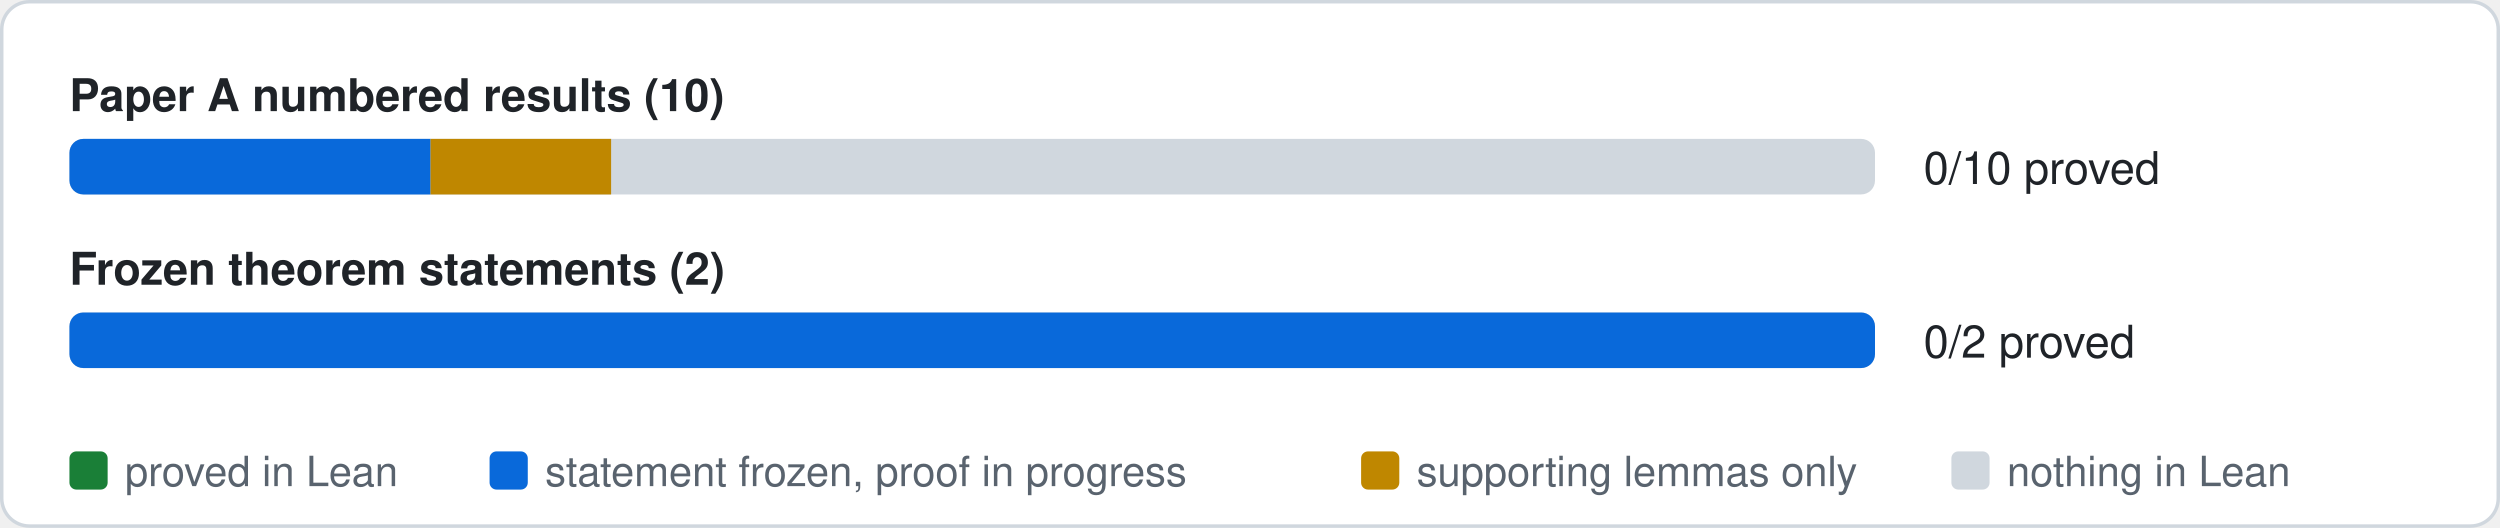
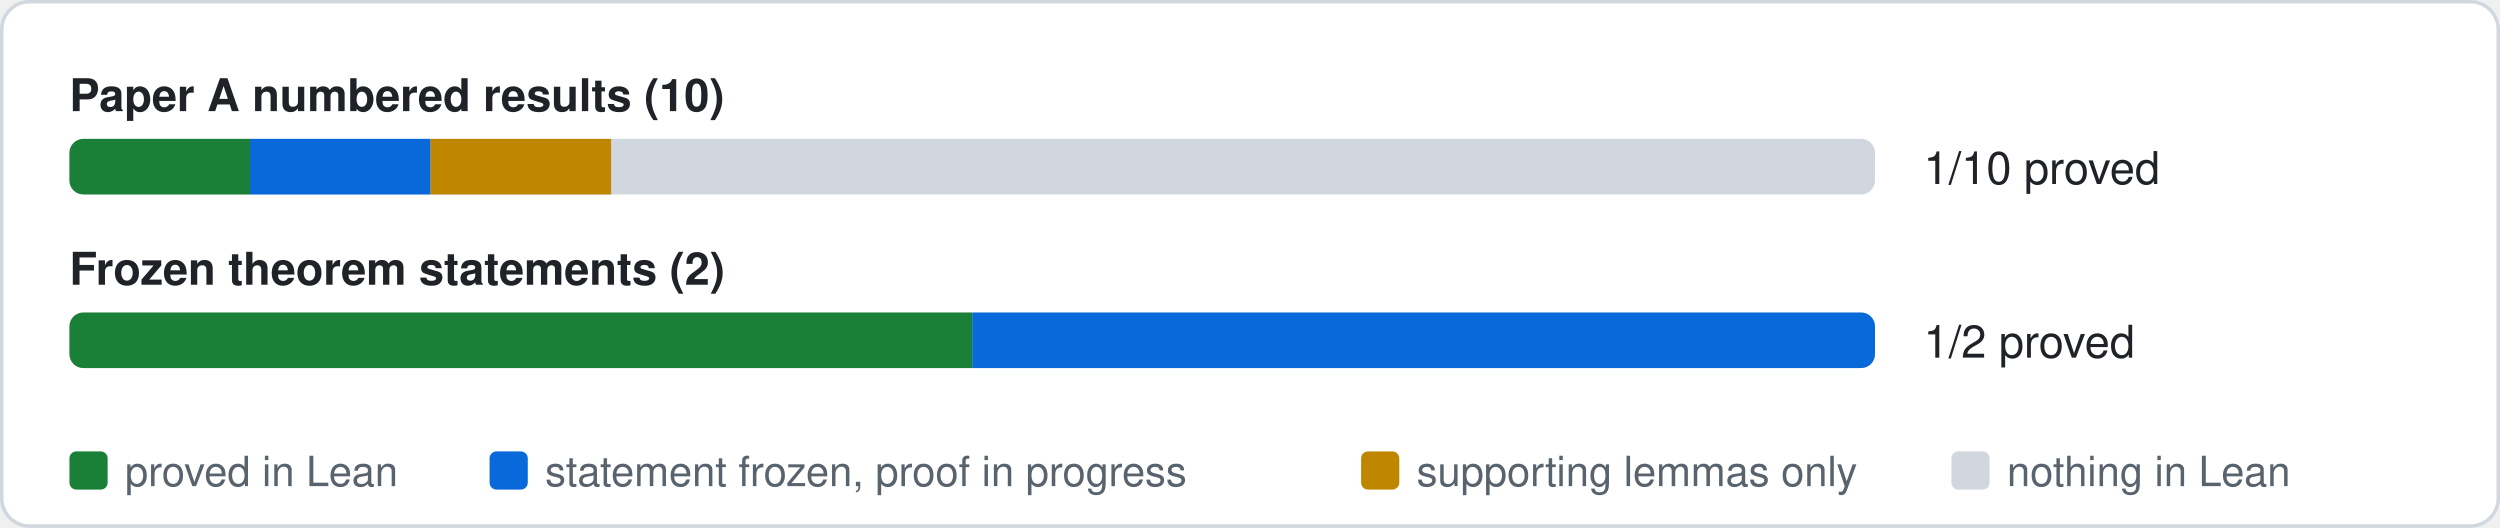
<svg xmlns="http://www.w3.org/2000/svg" width="720" height="152" viewBox="0 0 720 152" role="img" aria-label="Formalization progress">
  <rect x="0.5" y="0.5" width="719" height="151" rx="8" fill="#ffffff" stroke="#d0d7de" />
  <g font-family="-apple-system,BlinkMacSystemFont,'Segoe UI',Helvetica,Arial,sans-serif" font-size="13" fill="#1f2328">
    <text x="20" y="32" font-weight="600">Paper A numbered results (10)</text>
    <clipPath id="bar0">
      <rect x="20" y="40" width="520" height="16" rx="4" />
    </clipPath>
    <g clip-path="url(#bar0)">
      <rect x="20" y="40" width="520" height="16" fill="#d0d7de" />
-       <rect x="20.0" y="40" width="104.0" height="16" fill="#0969da" />
+       <rect x="20.0" y="40" width="52.0" height="16" fill="#1a7f37" />
+       <rect x="72.0" y="40" width="52.0" height="16" fill="#0969da" />
      <rect x="124.0" y="40" width="52.0" height="16" fill="#bf8700" />
    </g>
-     <text x="554" y="53">0/10 proved</text>
+     <text x="554" y="53">1/10 proved</text>
    <text x="20" y="82" font-weight="600">Frozen theorem statements (2)</text>
    <clipPath id="bar1">
      <rect x="20" y="90" width="520" height="16" rx="4" />
    </clipPath>
    <g clip-path="url(#bar1)">
      <rect x="20" y="90" width="520" height="16" fill="#d0d7de" />
-       <rect x="20.0" y="90" width="520.0" height="16" fill="#0969da" />
+       <rect x="20.0" y="90" width="260.0" height="16" fill="#1a7f37" />
+       <rect x="280.0" y="90" width="260.0" height="16" fill="#0969da" />
    </g>
-     <text x="554" y="103">0/2 proved</text>
+     <text x="554" y="103">1/2 proved</text>
    <rect x="20" y="130" width="11" height="11" rx="2" fill="#1a7f37" />
    <text x="36" y="140" font-size="12" fill="#59636e">proved in Lean</text>
    <rect x="141" y="130" width="11" height="11" rx="2" fill="#0969da" />
    <text x="157" y="140" font-size="12" fill="#59636e">statement frozen, proof in progress</text>
    <rect x="392" y="130" width="11" height="11" rx="2" fill="#bf8700" />
    <text x="408" y="140" font-size="12" fill="#59636e">supporting lemmas only</text>
    <rect x="562" y="130" width="11" height="11" rx="2" fill="#d0d7de" />
    <text x="578" y="140" font-size="12" fill="#59636e">nothing in Lean</text>
  </g>
</svg>
